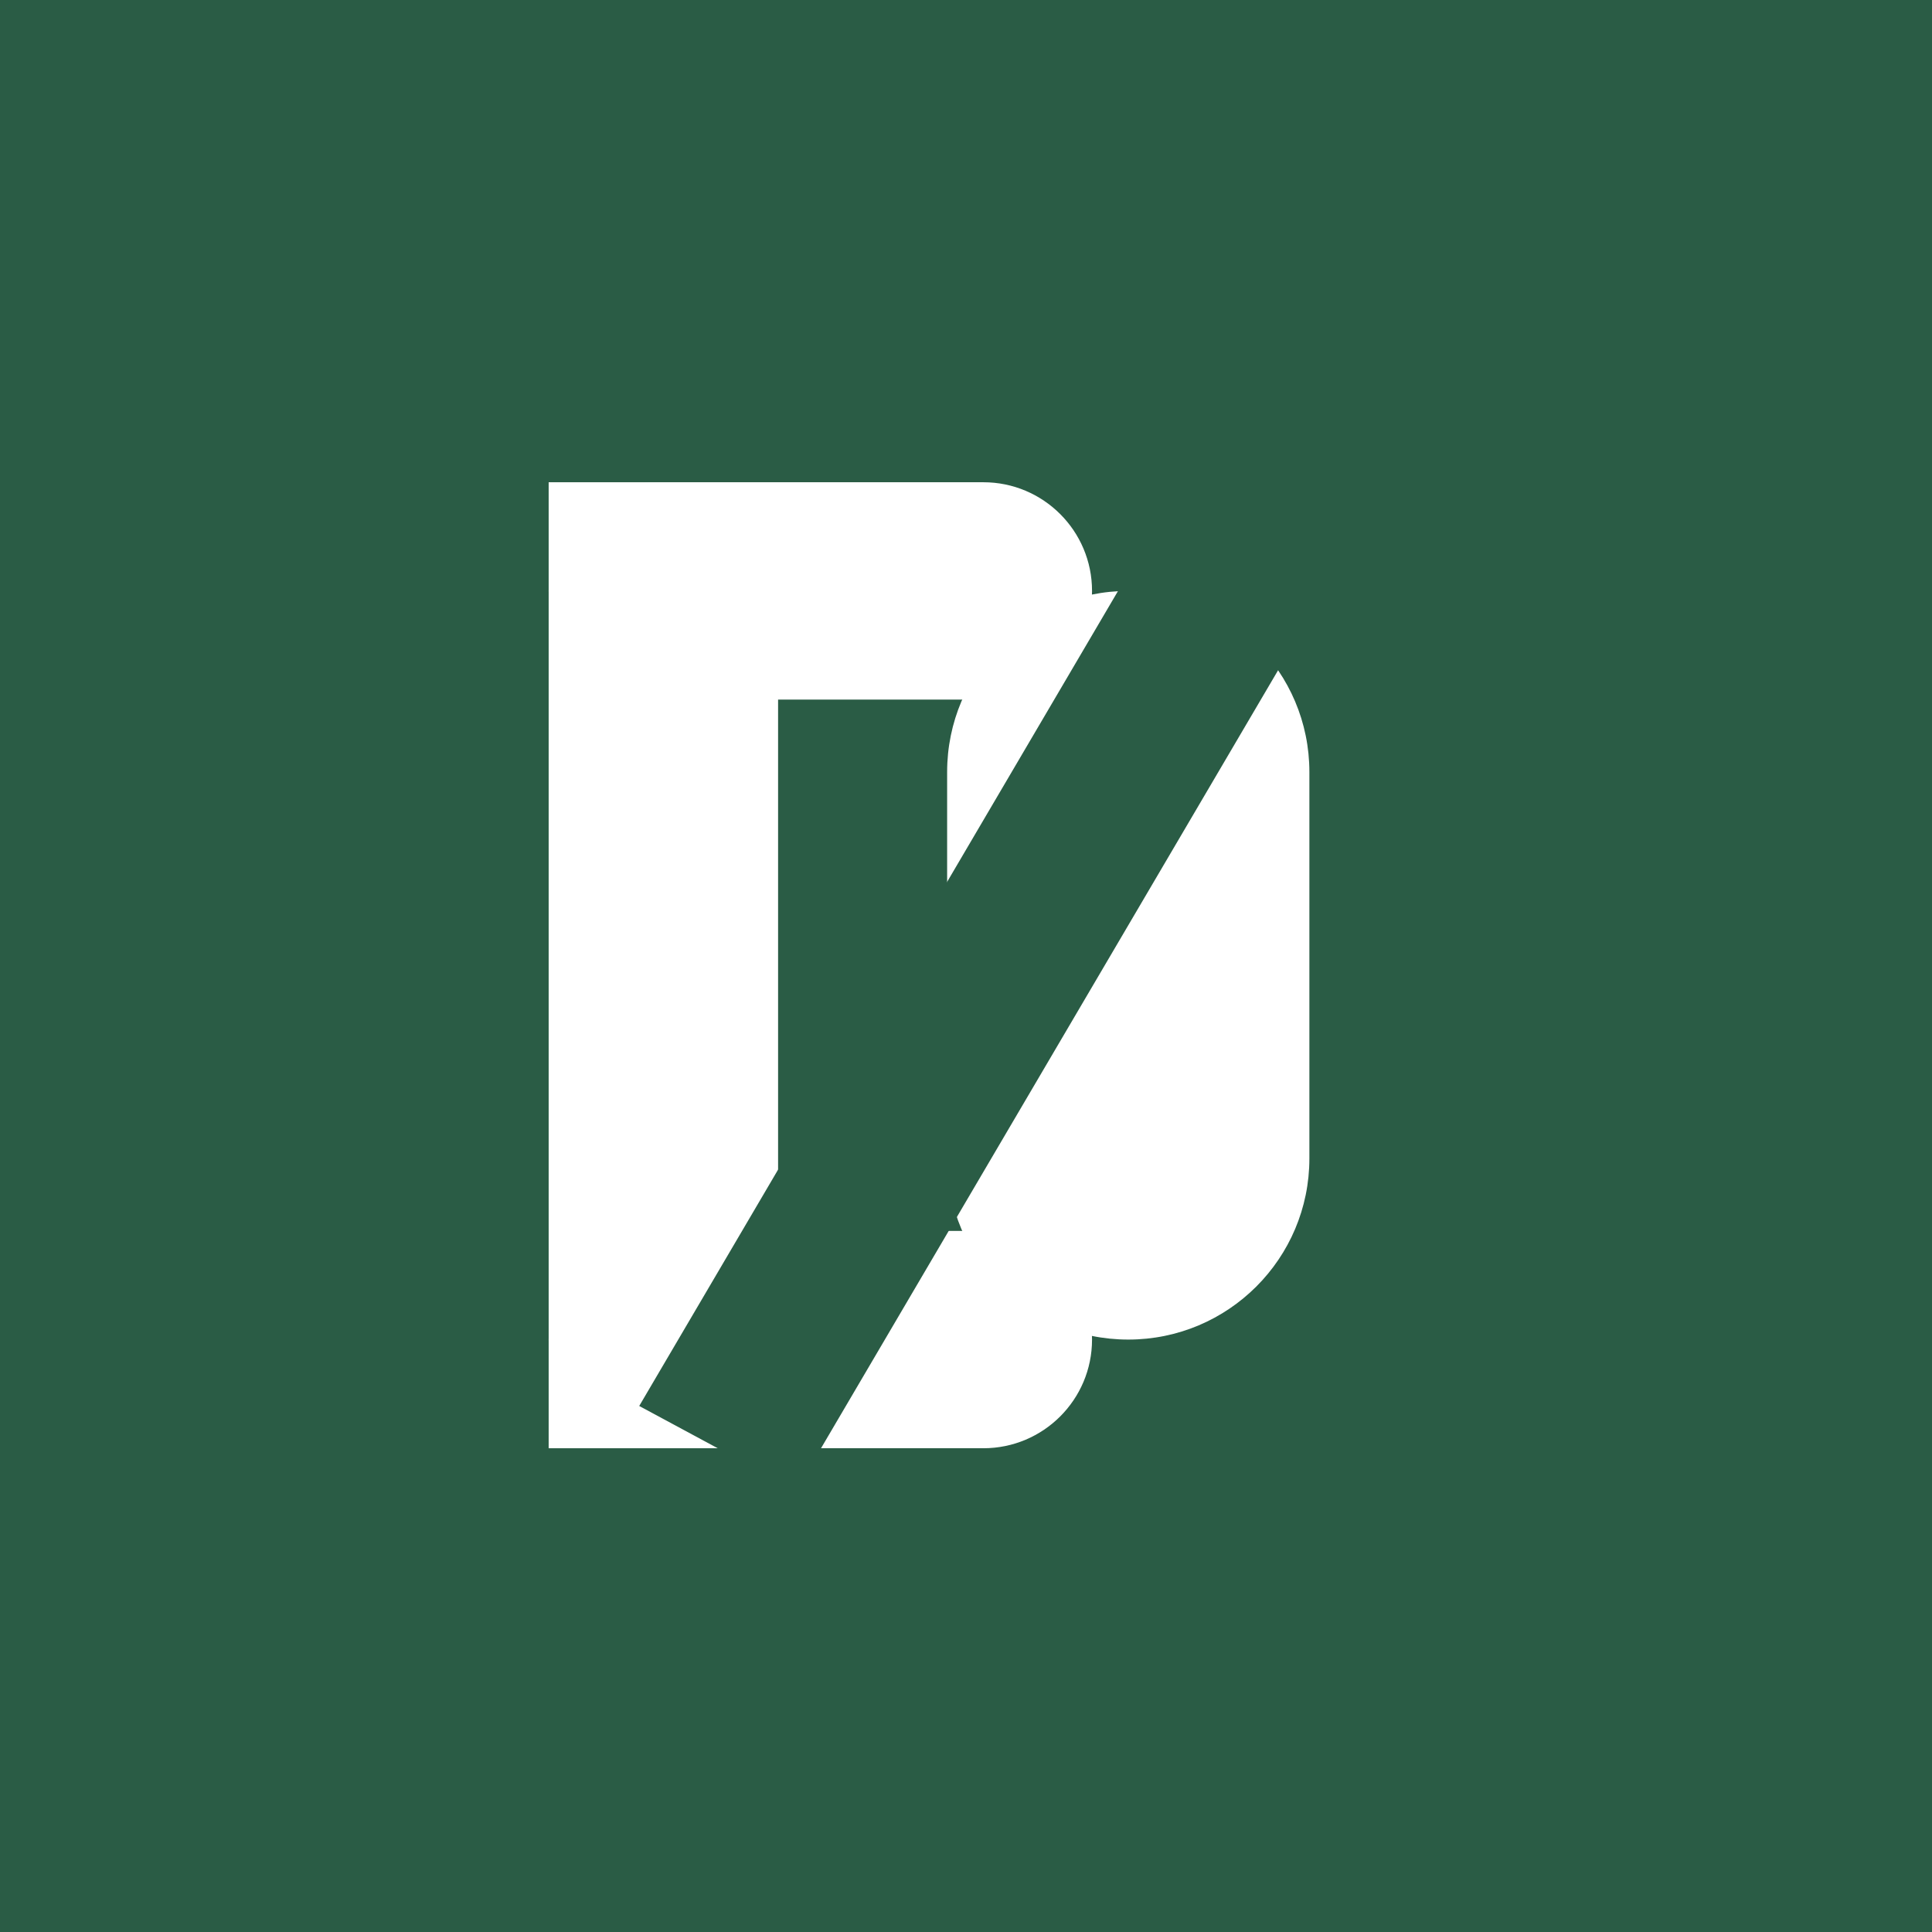
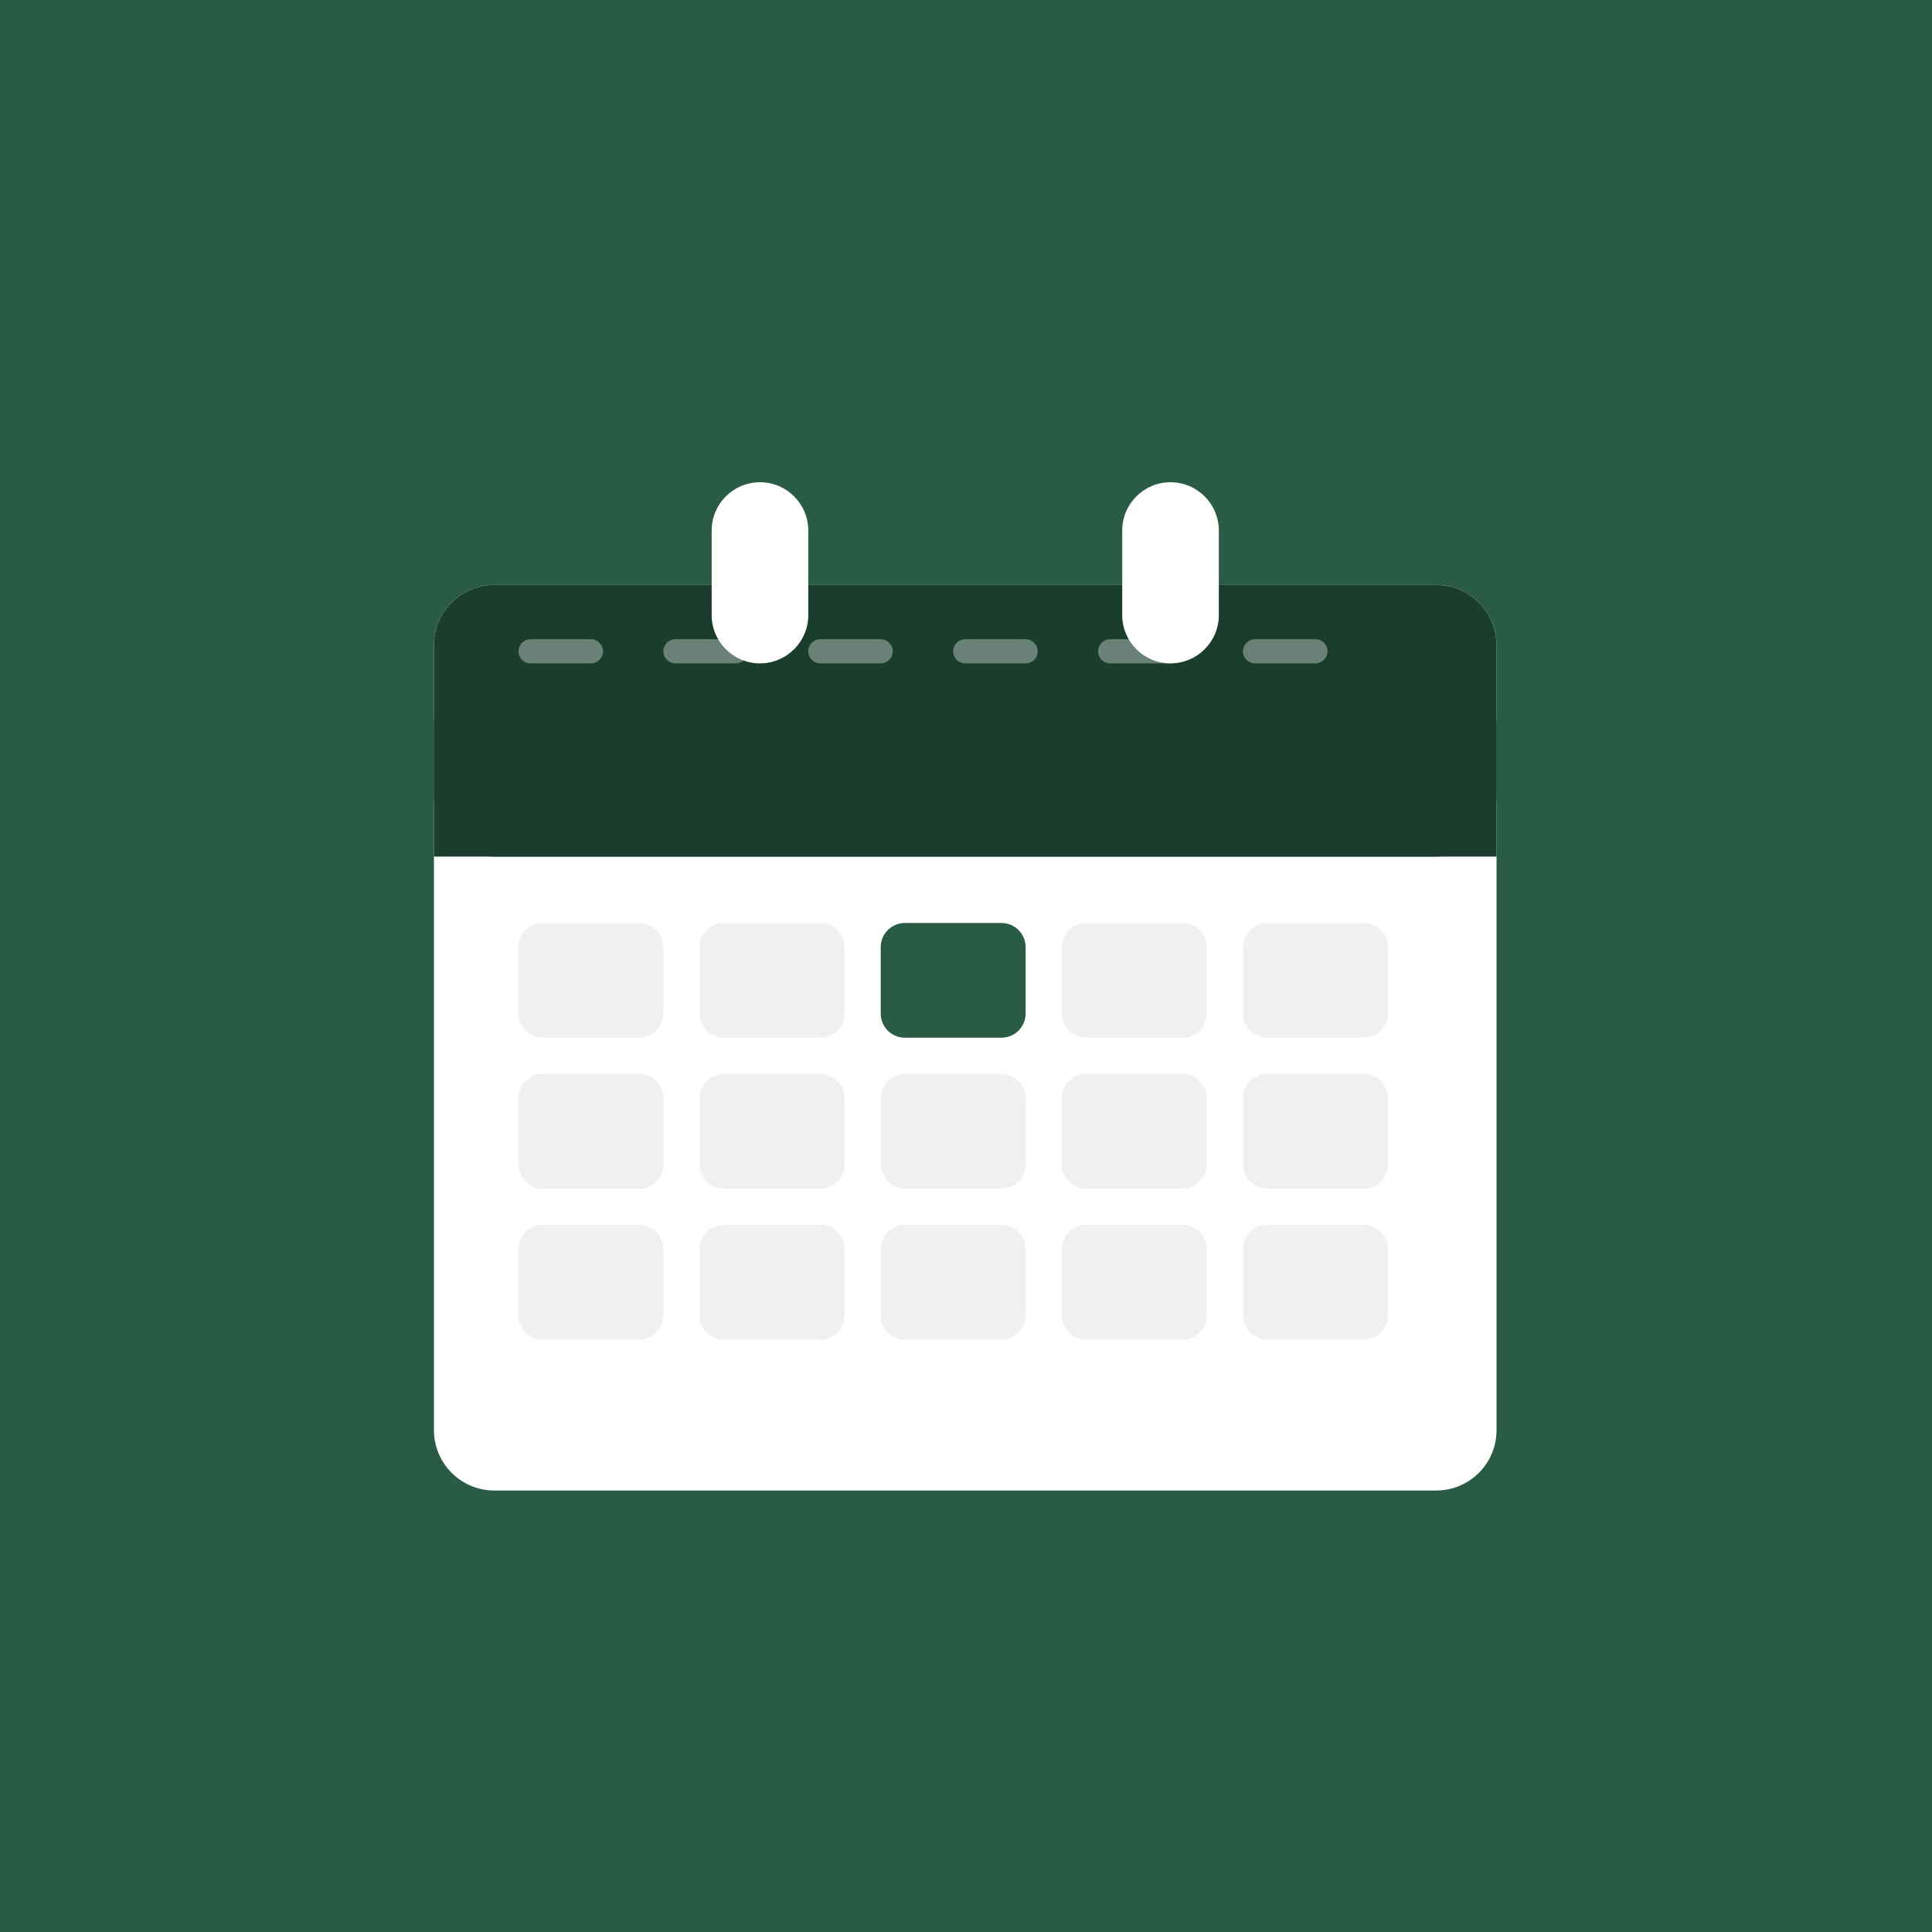
<svg xmlns="http://www.w3.org/2000/svg" viewBox="0 0 512 512">
  <rect width="512" height="512" fill="#2A5C45" />
  <g transform="translate(51,51) scale(0.8)">
-     <rect x="118" y="96" width="76" height="320" fill="#fff" />
-     <rect x="118" y="96" width="180" height="72" rx="36" fill="#fff" />
-     <rect x="118" y="344" width="180" height="72" rx="36" fill="#fff" />
-     <rect x="250" y="132" width="120" height="248" rx="60" fill="#fff" />
-     <polygon points="148,402 200,430 388,110 336,82" fill="#2A5C45" />
+     <rect x="80" y="130" width="352" height="300" rx="20" fill="#ffffff" />
+     <rect x="80" y="130" width="352" height="90" rx="20" fill="#1a3d2e" />
+     <rect x="80" y="175" width="352" height="45" fill="#1a3d2e" />
+     <rect x="108" y="148" width="28" height="8" rx="4" fill="rgba(255,255,255,0.35)" />
+     <rect x="156" y="148" width="28" height="8" rx="4" fill="rgba(255,255,255,0.35)" />
+     <rect x="204" y="148" width="28" height="8" rx="4" fill="rgba(255,255,255,0.35)" />
+     <rect x="252" y="148" width="28" height="8" rx="4" fill="rgba(255,255,255,0.35)" />
+     <rect x="300" y="148" width="28" height="8" rx="4" fill="rgba(255,255,255,0.35)" />
+     <rect x="348" y="148" width="28" height="8" rx="4" fill="rgba(255,255,255,0.35)" />
+     <rect x="172" y="96" width="32" height="60" rx="16" fill="#ffffff" />
+     <rect x="308" y="96" width="32" height="60" rx="16" fill="#ffffff" />
+     <rect x="108" y="242" width="48" height="38" rx="8" fill="#f0f0f0" />
+     <rect x="168" y="242" width="48" height="38" rx="8" fill="#f0f0f0" />
+     <rect x="228" y="242" width="48" height="38" rx="8" fill="#2A5C45" />
+     <rect x="288" y="242" width="48" height="38" rx="8" fill="#f0f0f0" />
+     <rect x="348" y="242" width="48" height="38" rx="8" fill="#f0f0f0" />
+     <rect x="108" y="292" width="48" height="38" rx="8" fill="#f0f0f0" />
+     <rect x="168" y="292" width="48" height="38" rx="8" fill="#f0f0f0" />
+     <rect x="228" y="292" width="48" height="38" rx="8" fill="#f0f0f0" />
+     <rect x="288" y="292" width="48" height="38" rx="8" fill="#f0f0f0" />
+     <rect x="348" y="292" width="48" height="38" rx="8" fill="#f0f0f0" />
+     <rect x="108" y="342" width="48" height="38" rx="8" fill="#f0f0f0" />
+     <rect x="168" y="342" width="48" height="38" rx="8" fill="#f0f0f0" />
+     <rect x="228" y="342" width="48" height="38" rx="8" fill="#f0f0f0" />
+     <rect x="288" y="342" width="48" height="38" rx="8" fill="#f0f0f0" />
+     <rect x="348" y="342" width="48" height="38" rx="8" fill="#f0f0f0" />
  </g>
</svg>
